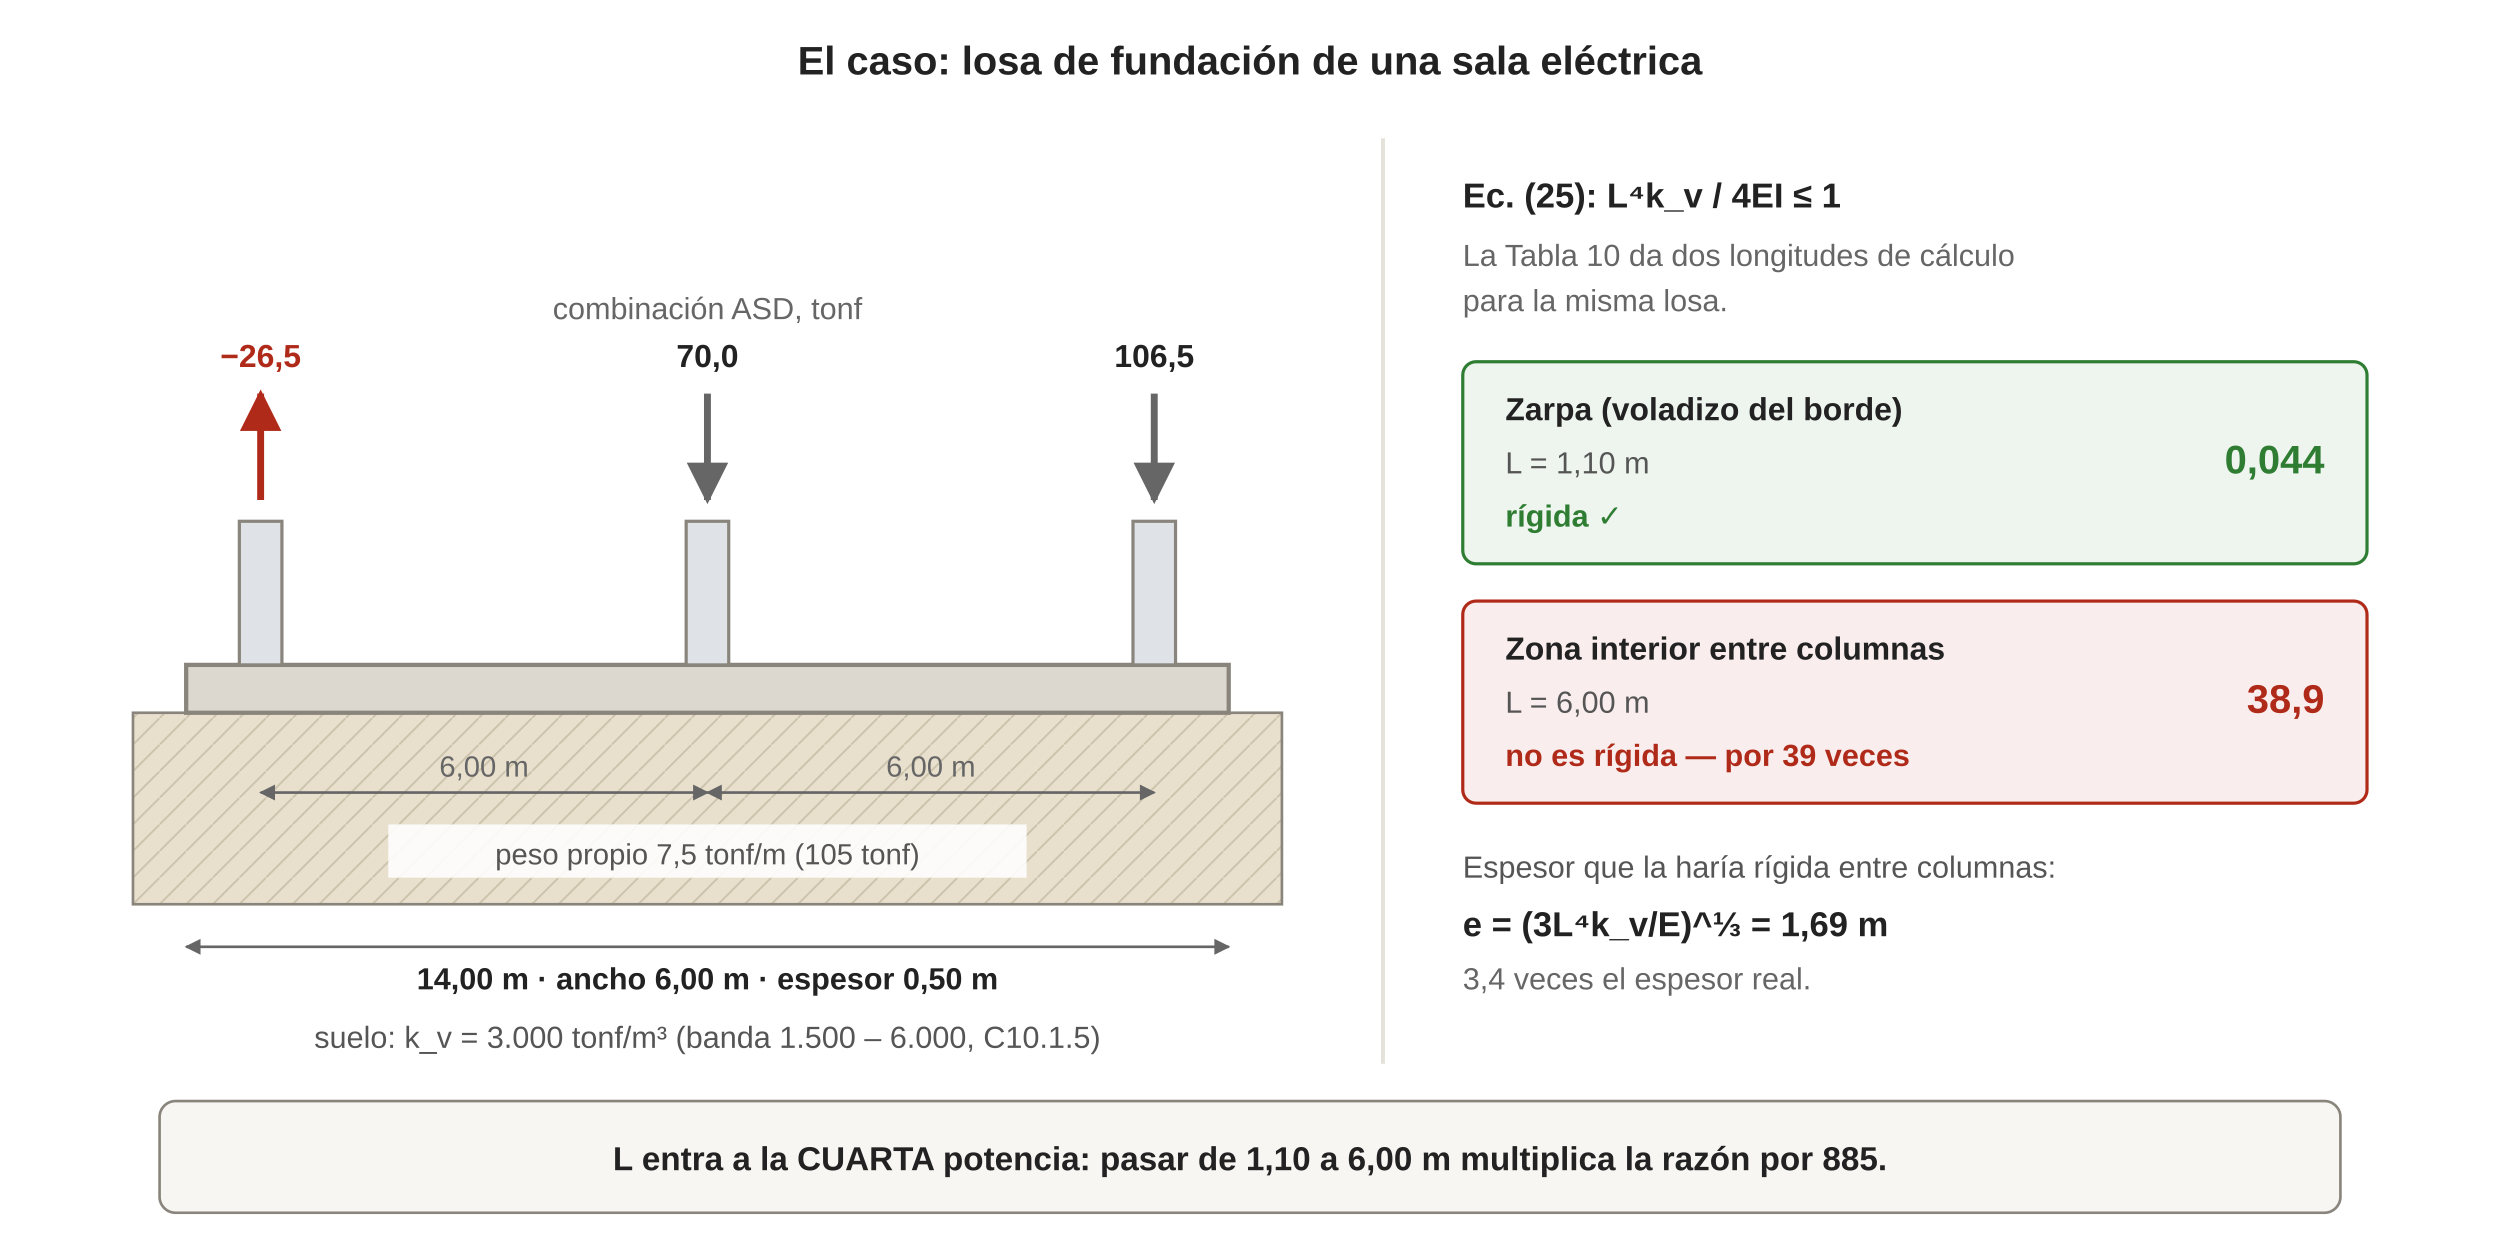
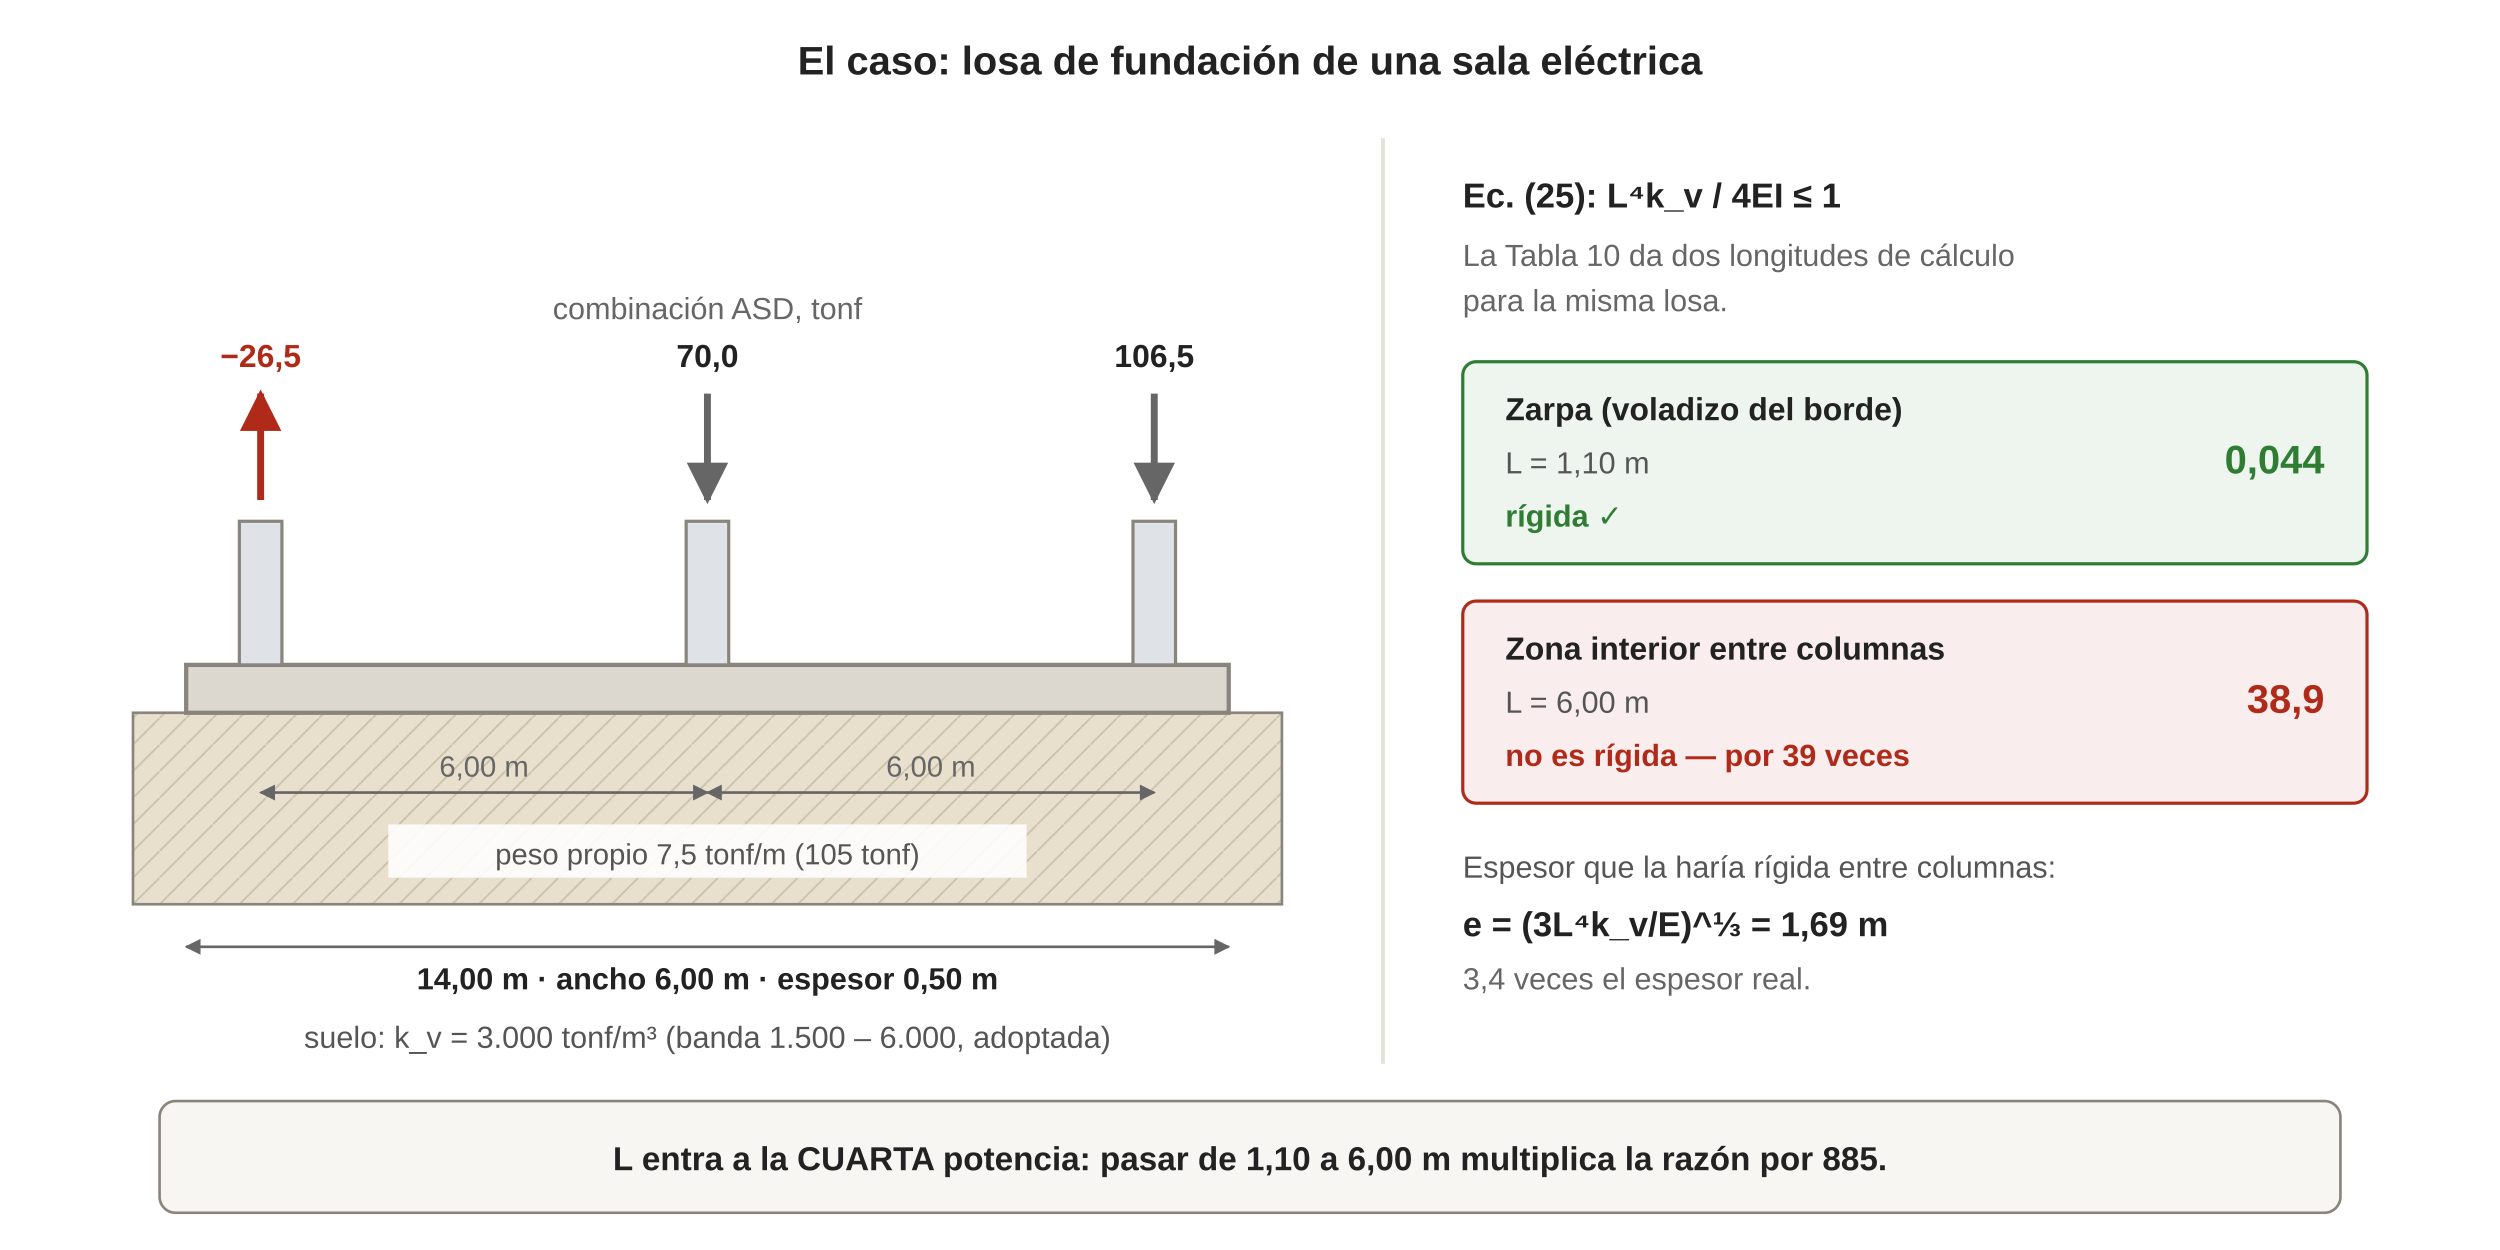
<svg xmlns="http://www.w3.org/2000/svg" viewBox="0 0 940 470" font-family="Segoe UI, Arial, sans-serif">
  <defs>
    <marker id="ea" viewBox="0 0 10 10" refX="9" refY="5" markerWidth="6" markerHeight="6" orient="auto-start-reverse">
      <path d="M0,0 L10,5 L0,10 z" fill="#666" />
    </marker>
    <marker id="er" viewBox="0 0 10 10" refX="9" refY="5" markerWidth="6" markerHeight="6" orient="auto-start-reverse">
      <path d="M0,0 L10,5 L0,10 z" fill="#b02a1a" />
    </marker>
    <pattern id="suelo" width="10" height="10" patternUnits="userSpaceOnUse">
      <rect width="10" height="10" fill="#e8e0cd" />
      <line x1="0" y1="10" x2="10" y2="0" stroke="#b3a98f" stroke-width="0.7" opacity="0.55" />
    </pattern>
  </defs>
  <rect width="940" height="470" fill="#ffffff" />
  <text x="470" y="28" font-size="15" text-anchor="middle" fill="#222" font-weight="bold">El caso: losa de fundación de una sala eléctrica</text>
  <g>
    <rect x="50" y="268" width="432" height="72" fill="url(#suelo)" stroke="#8a857c" stroke-width="1" />
    <rect x="70" y="250" width="392" height="18" fill="#dcd8d0" stroke="#8a857c" stroke-width="1.6" />
    <rect x="90" y="196" width="16" height="54" fill="#dfe3e8" stroke="#8a857c" stroke-width="1.2" />
    <rect x="258" y="196" width="16" height="54" fill="#dfe3e8" stroke="#8a857c" stroke-width="1.2" />
    <rect x="426" y="196" width="16" height="54" fill="#dfe3e8" stroke="#8a857c" stroke-width="1.2" />
    <line x1="98" y1="188" x2="98" y2="148" stroke="#b02a1a" stroke-width="2.6" marker-end="url(#er)" />
    <text x="98" y="138" font-size="12" fill="#b02a1a" text-anchor="middle" font-weight="bold">−26,5</text>
    <line x1="266" y1="148" x2="266" y2="188" stroke="#666" stroke-width="2.6" marker-end="url(#ea)" />
    <text x="266" y="138" font-size="12" fill="#222" text-anchor="middle" font-weight="bold">70,0</text>
    <line x1="434" y1="148" x2="434" y2="188" stroke="#666" stroke-width="2.6" marker-end="url(#ea)" />
    <text x="434" y="138" font-size="12" fill="#222" text-anchor="middle" font-weight="bold">106,5</text>
    <text x="266" y="120" font-size="11.5" fill="#666" text-anchor="middle">combinación ASD, tonf</text>
    <line x1="98" y1="298" x2="266" y2="298" stroke="#666" stroke-width="1" marker-start="url(#ea)" marker-end="url(#ea)" />
    <text x="182" y="292" font-size="11" fill="#666" text-anchor="middle">6,00 m</text>
    <line x1="266" y1="298" x2="434" y2="298" stroke="#666" stroke-width="1" marker-start="url(#ea)" marker-end="url(#ea)" />
    <text x="350" y="292" font-size="11" fill="#666" text-anchor="middle">6,00 m</text>
    <rect x="146" y="310" width="240" height="20" fill="#ffffff" opacity="0.88" />
    <text x="266" y="325" font-size="11" fill="#555" text-anchor="middle">peso propio 7,5 tonf/m (105 tonf)</text>
    <line x1="70" y1="356" x2="462" y2="356" stroke="#666" stroke-width="1" marker-start="url(#ea)" marker-end="url(#ea)" />
    <text x="266" y="372" font-size="11.5" fill="#222" text-anchor="middle" font-weight="bold">14,00 m  ·  ancho 6,00 m  ·  espesor 0,50 m</text>
-     <text x="266" y="394" font-size="11.5" fill="#555" text-anchor="middle">suelo: k_v = 3.000 tonf/m³ (banda 1.500 – 6.000, C10.1.5)</text>
+     <text x="266" y="394" font-size="11.5" fill="#555" text-anchor="middle">suelo: k_v = 3.000 tonf/m³ (banda 1.500 – 6.000, adoptada)</text>
  </g>
  <line x1="520" y1="52" x2="520" y2="400" stroke="#e5e2dc" stroke-width="1.5" />
  <text x="550" y="78" font-size="13" fill="#222" font-weight="bold">Ec. (25): L⁴k_v / 4EI ≤ 1</text>
  <text x="550" y="100" font-size="11.5" fill="#666">La Tabla 10 da dos longitudes de cálculo</text>
  <text x="550" y="117" font-size="11.5" fill="#666">para la misma losa.</text>
  <rect x="550" y="136" width="340" height="76" rx="5" fill="#2e7d32" fill-opacity="0.08" stroke="#2e7d32" stroke-width="1.2" />
  <text x="566" y="158" font-size="12" fill="#222" font-weight="bold">Zarpa (voladizo del borde)</text>
  <text x="566" y="178" font-size="11.5" fill="#555">L = 1,10 m</text>
  <text x="874" y="178" font-size="15" fill="#2e7d32" text-anchor="end" font-weight="bold">0,044</text>
  <text x="566" y="198" font-size="11.5" fill="#2e7d32" font-weight="bold">rígida ✓</text>
  <rect x="550" y="226" width="340" height="76" rx="5" fill="#b02a1a" fill-opacity="0.08" stroke="#b02a1a" stroke-width="1.2" />
  <text x="566" y="248" font-size="12" fill="#222" font-weight="bold">Zona interior entre columnas</text>
  <text x="566" y="268" font-size="11.5" fill="#555">L = 6,00 m</text>
  <text x="874" y="268" font-size="15" fill="#b02a1a" text-anchor="end" font-weight="bold">38,9</text>
  <text x="566" y="288" font-size="11.5" fill="#b02a1a" font-weight="bold">no es rígida — por 39 veces</text>
  <text x="550" y="330" font-size="11.5" fill="#555">Espesor que la haría rígida entre columnas:</text>
  <text x="550" y="352" font-size="13" fill="#222" font-weight="bold">e = (3L⁴k_v/E)^⅓ = 1,69 m</text>
  <text x="550" y="372" font-size="11.5" fill="#666">3,4 veces el espesor real.</text>
  <rect x="60" y="414" width="820" height="42" rx="6" fill="#f7f6f3" stroke="#8a857c" />
  <text x="470" y="440" font-size="12.5" text-anchor="middle" fill="#222" font-weight="bold">L entra a la CUARTA potencia: pasar de 1,10 a 6,00 m multiplica la razón por 885.</text>
</svg>
